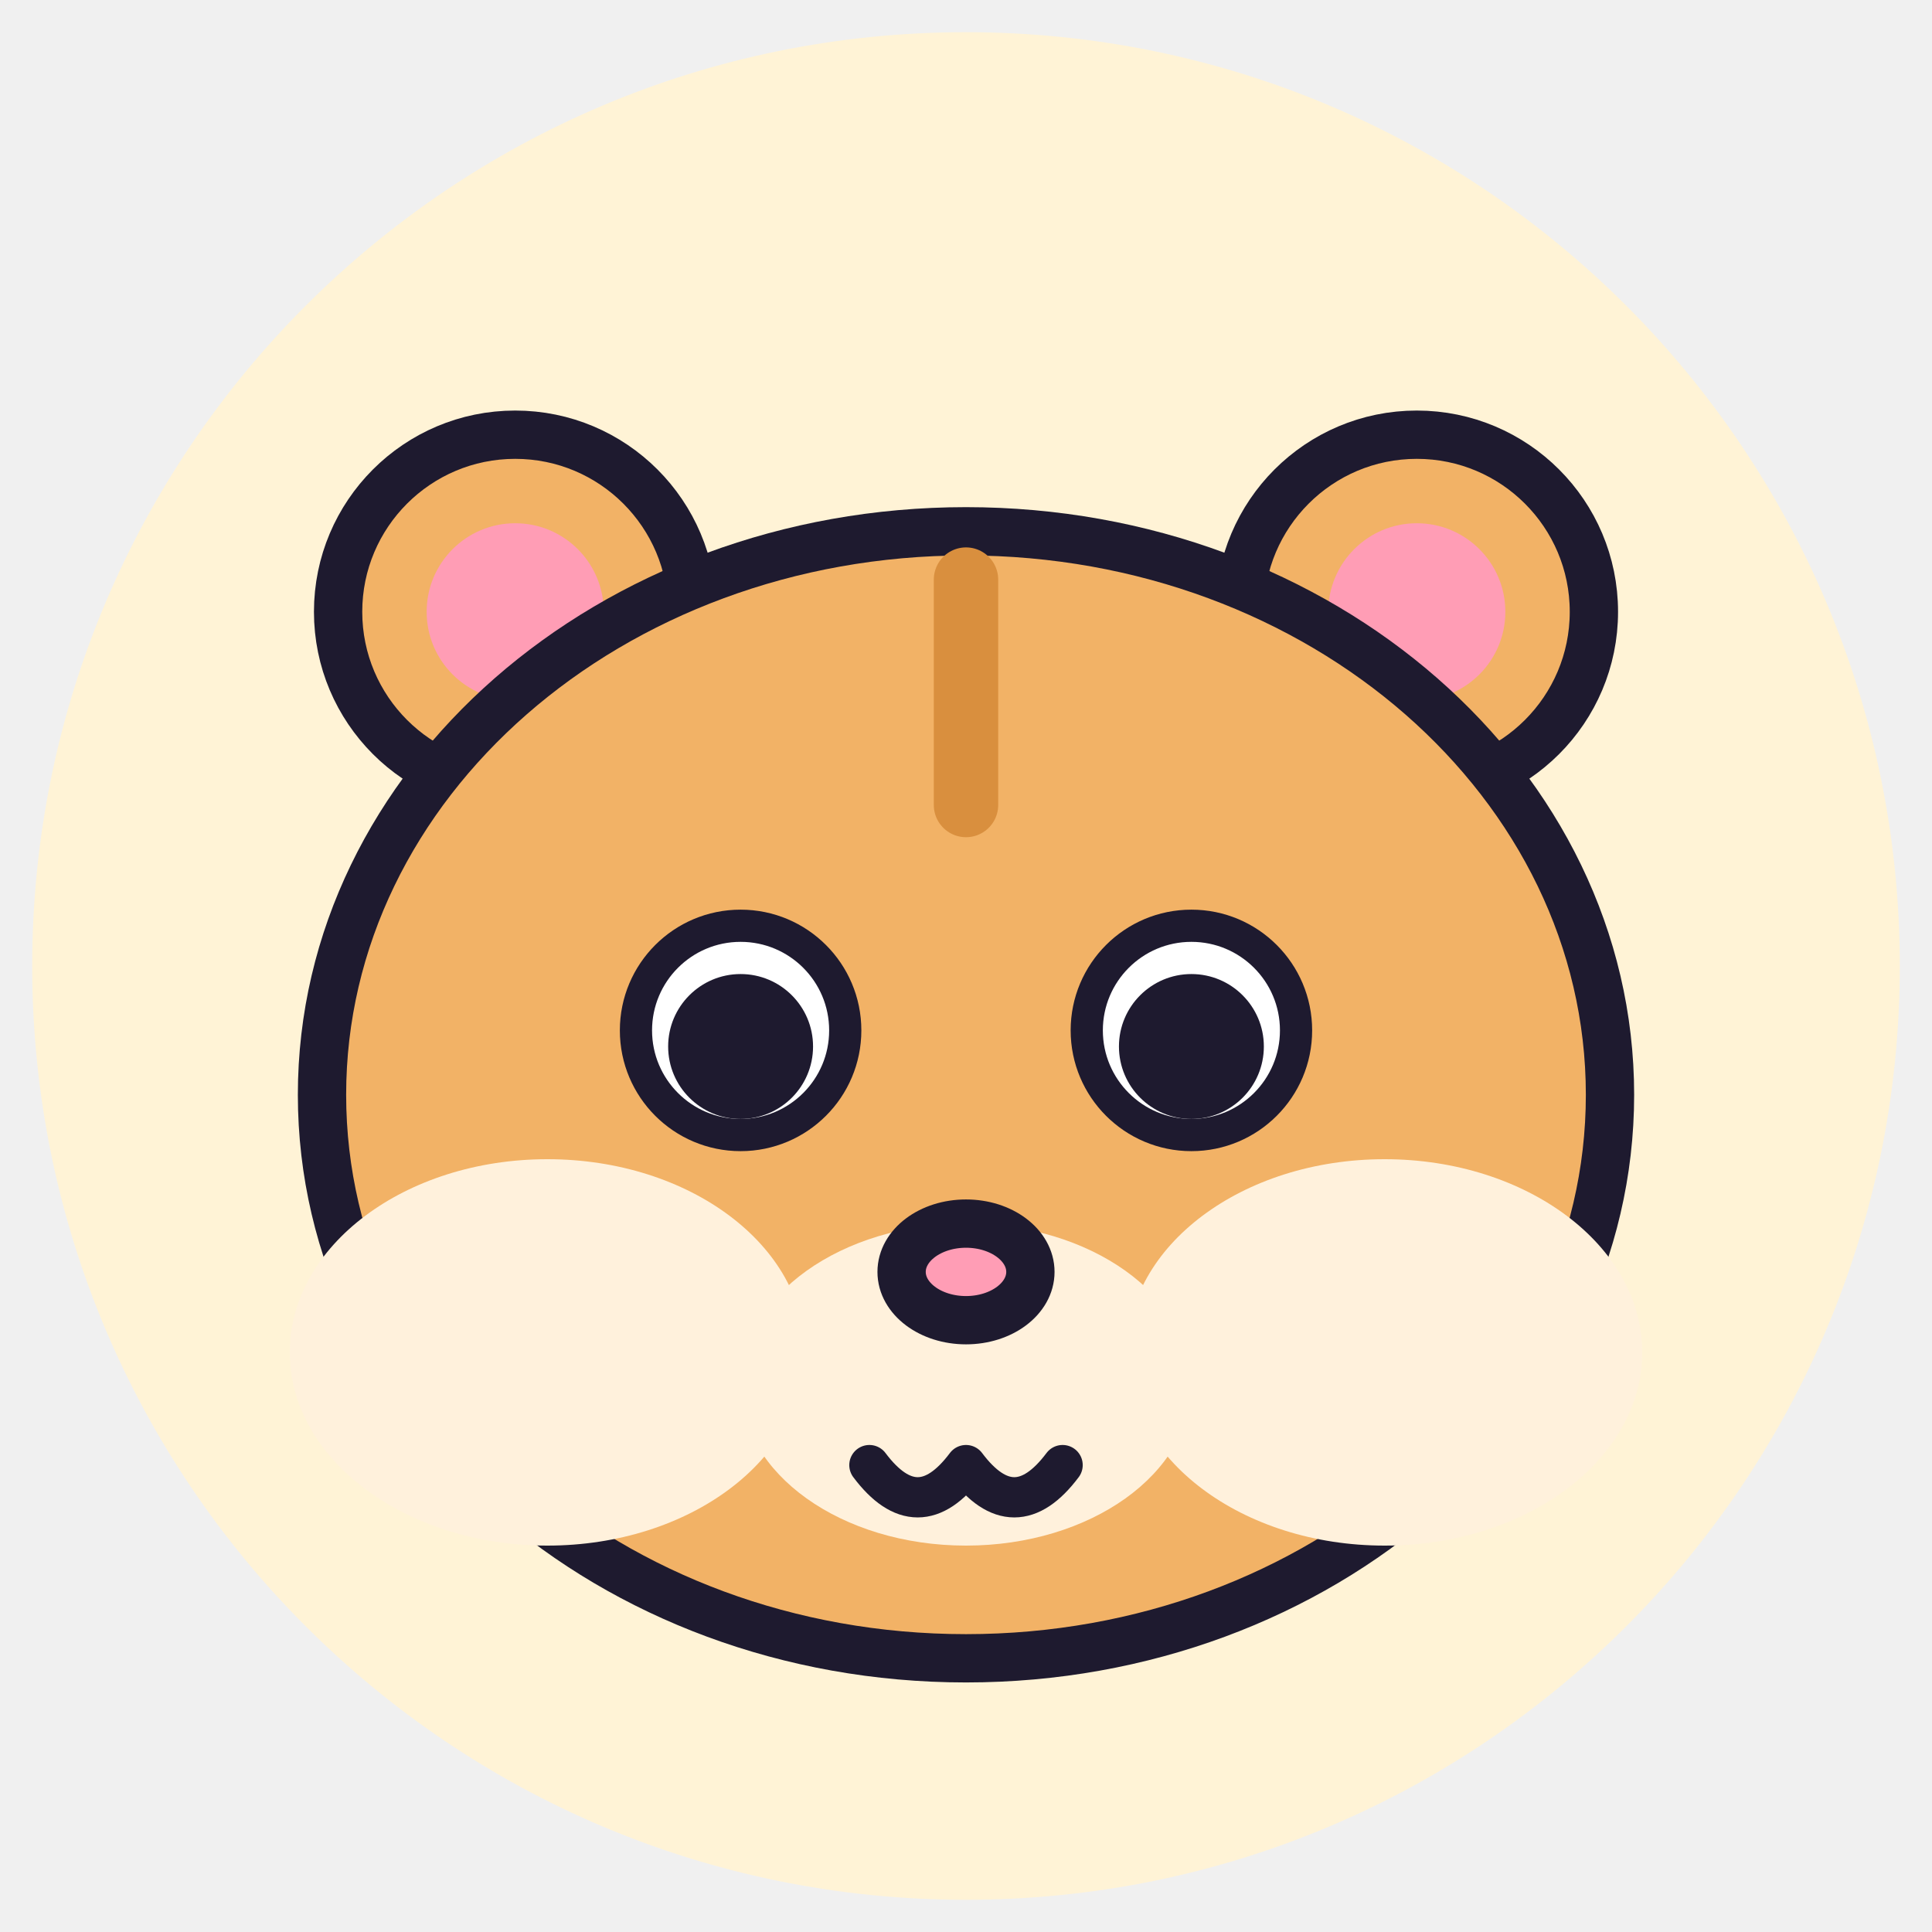
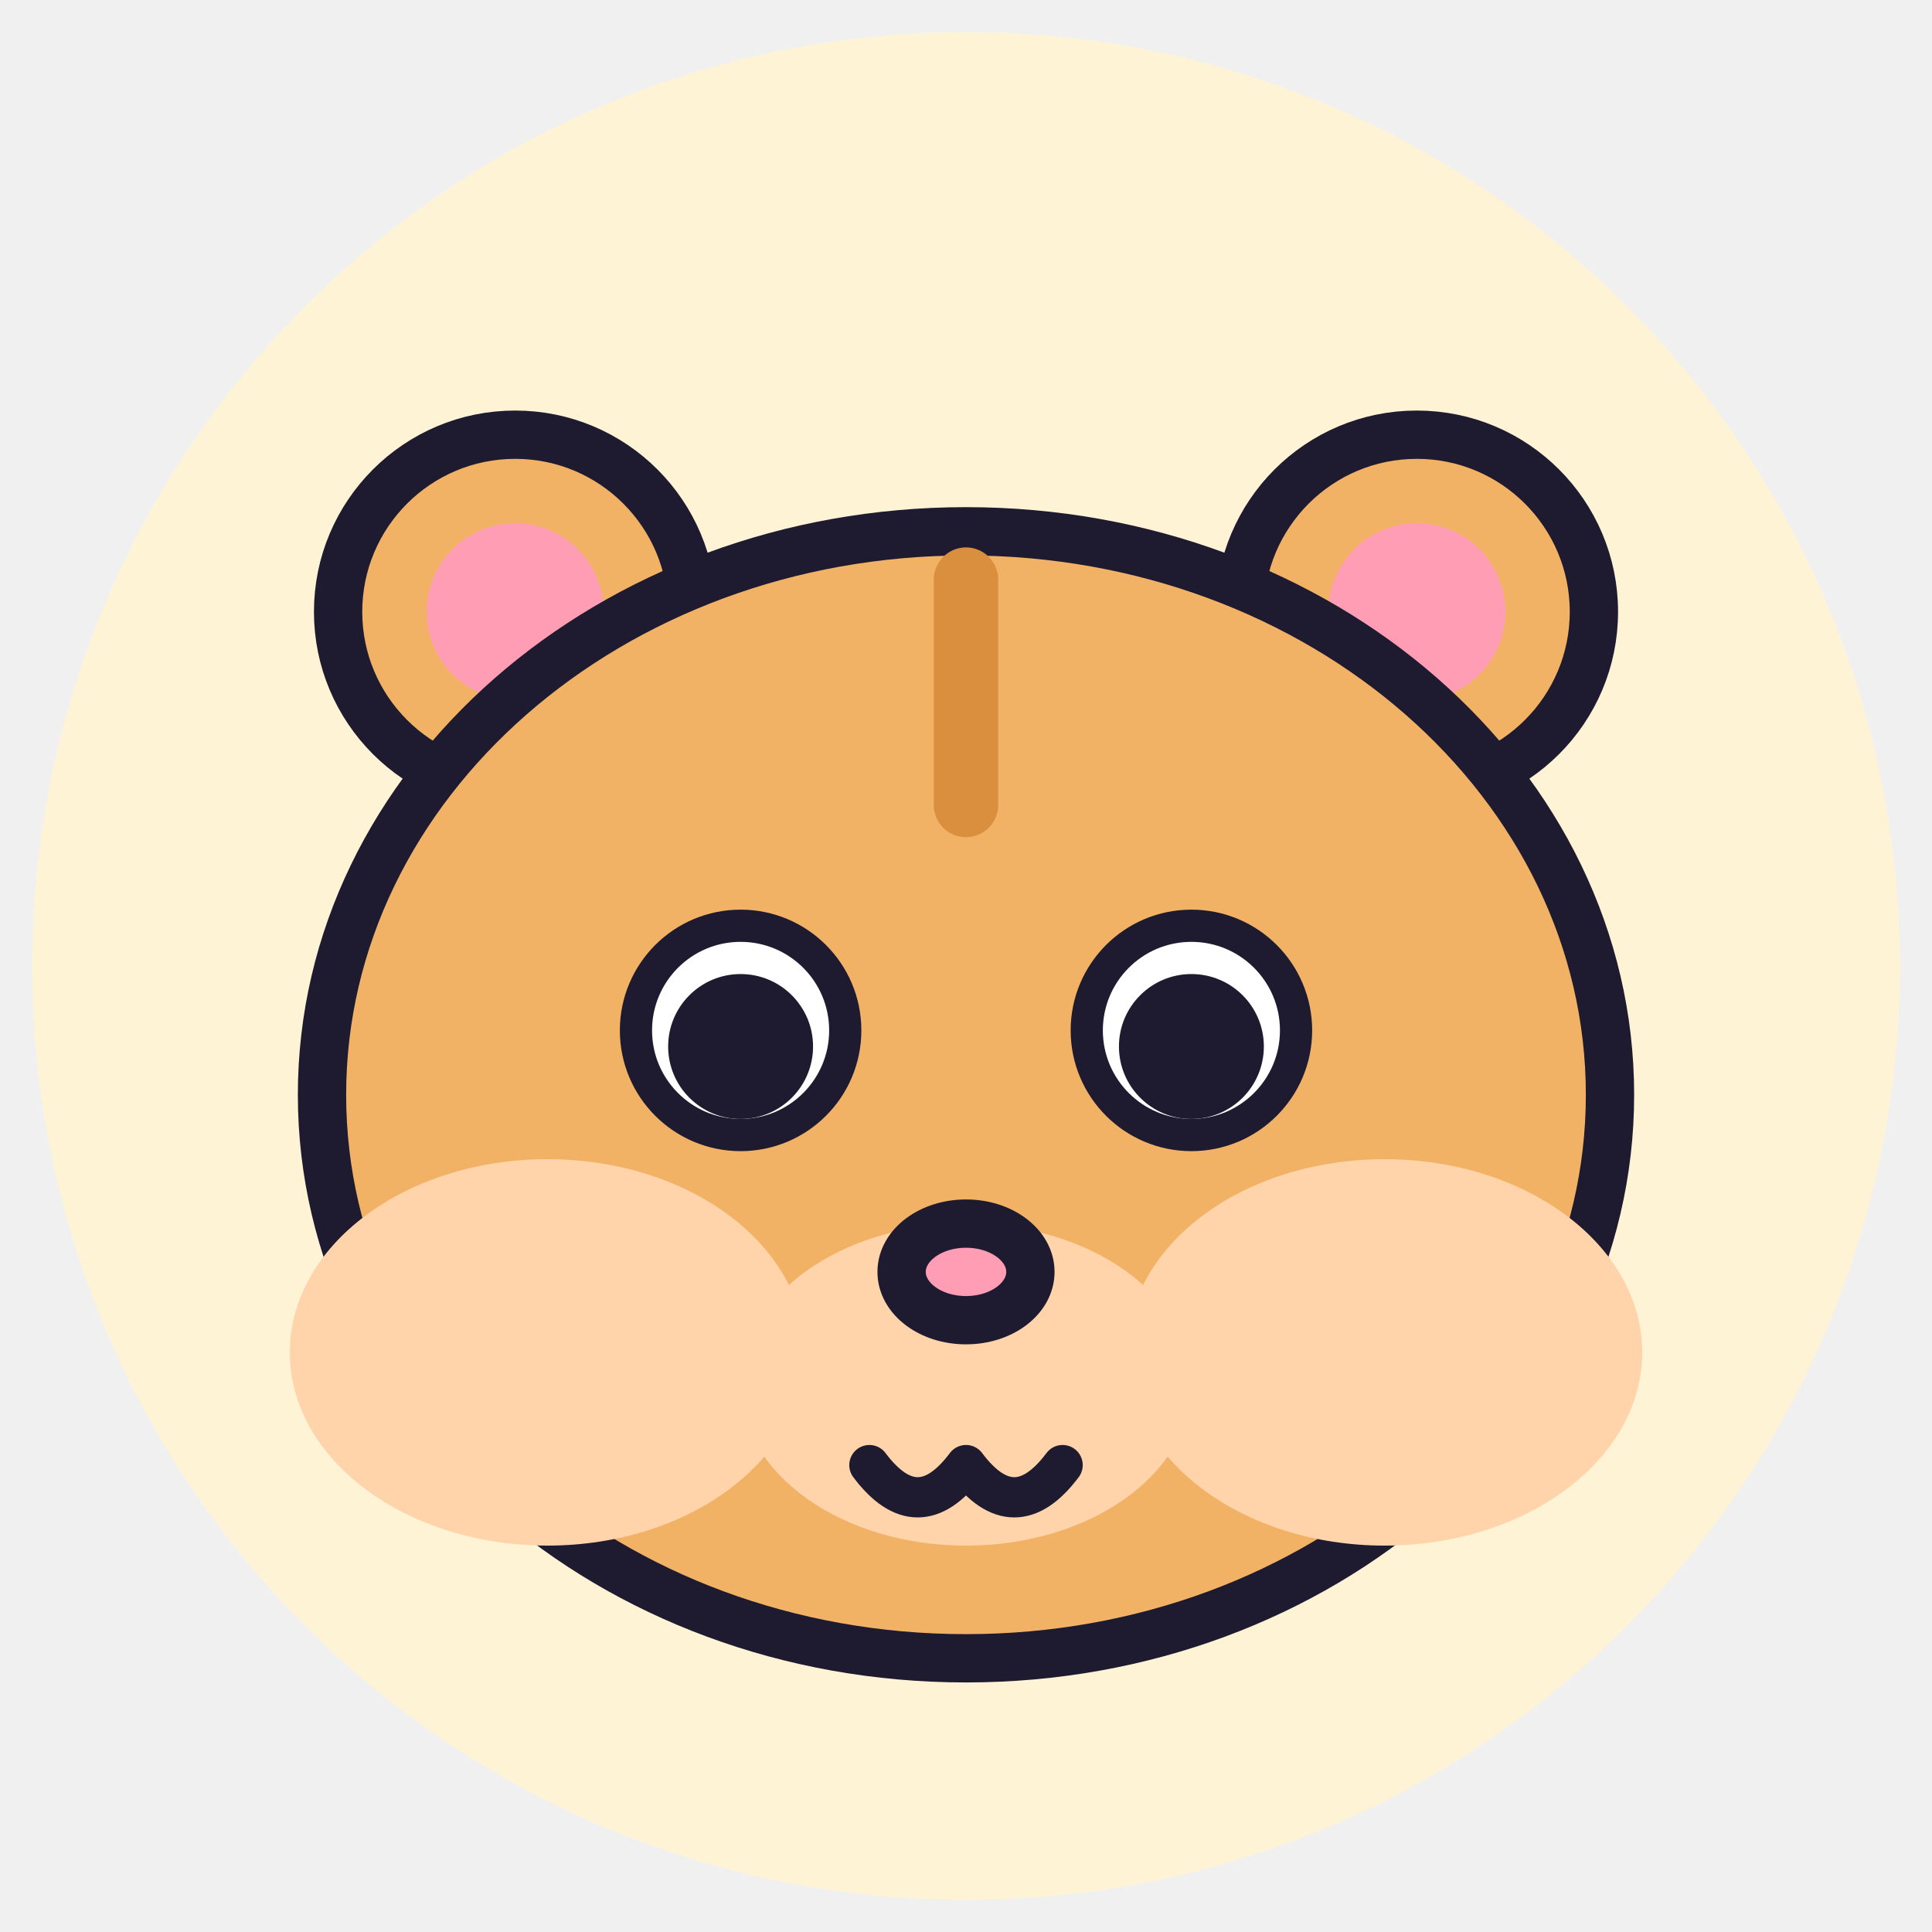
<svg xmlns="http://www.w3.org/2000/svg" width="128" height="128" viewBox="0 0 120 120">
  <circle cx="60" cy="60" r="58" fill="#FFF3D6" />
  <g stroke="#1E1A2F" stroke-width="3" stroke-linejoin="round">
    <g data-bot="hamster">
      <circle cx="32" cy="38" r="11" fill="#F2B266" />
      <circle cx="88" cy="38" r="11" fill="#F2B266" />
      <circle cx="32" cy="38" r="5.5" fill="#FF9DB5" stroke="none" />
      <circle cx="88" cy="38" r="5.5" fill="#FF9DB5" stroke="none" />
      <ellipse cx="60" cy="68" rx="40" ry="35" fill="#F2B266" />
-       <ellipse cx="34" cy="84" rx="16" ry="12" fill="#FFF1DC" stroke="none" />
-       <ellipse cx="86" cy="84" rx="16" ry="12" fill="#FFF1DC" stroke="none" />
-       <ellipse cx="60" cy="86" rx="14" ry="10" fill="#FFF1DC" stroke="none" />
+       <ellipse cx="34" cy="84" rx="16" ry="12" fill="#FFD4AA" stroke="none" />
+       <ellipse cx="86" cy="84" rx="16" ry="12" fill="#FFD4AA" stroke="none" />
+       <ellipse cx="60" cy="86" rx="14" ry="10" fill="#FFD4AA" stroke="none" />
      <path d="M60 36 L 60 50" stroke="#D98F3E" stroke-width="4" stroke-linecap="round" />
      <ellipse cx="60" cy="79" rx="4" ry="3" fill="#FF9DB5" />
    </g>
  </g>
  <g id="eyes" data-layer="eyes">
    <g>
      <circle cx="46" cy="64" r="6.5" fill="#FFFFFF" stroke="#1E1A2F" stroke-width="2" />
      <circle cx="74" cy="64" r="6.5" fill="#FFFFFF" stroke="#1E1A2F" stroke-width="2" />
      <circle cx="46" cy="65" r="4.5" fill="#1E1A2F" />
      <circle cx="74" cy="65" r="4.5" fill="#1E1A2F" />
    </g>
    <g fill="none" stroke="#1E1A2F" stroke-width="3.5" stroke-linecap="round">
</g>
  </g>
  <g id="mouth" data-layer="mouth" fill="none" stroke="#1E1A2F" stroke-width="2.5" stroke-linecap="round" stroke-linejoin="round">
    <path d="M54 91 Q 57 95 60 91 Q 63 95 66 91" />
  </g>
</svg>
